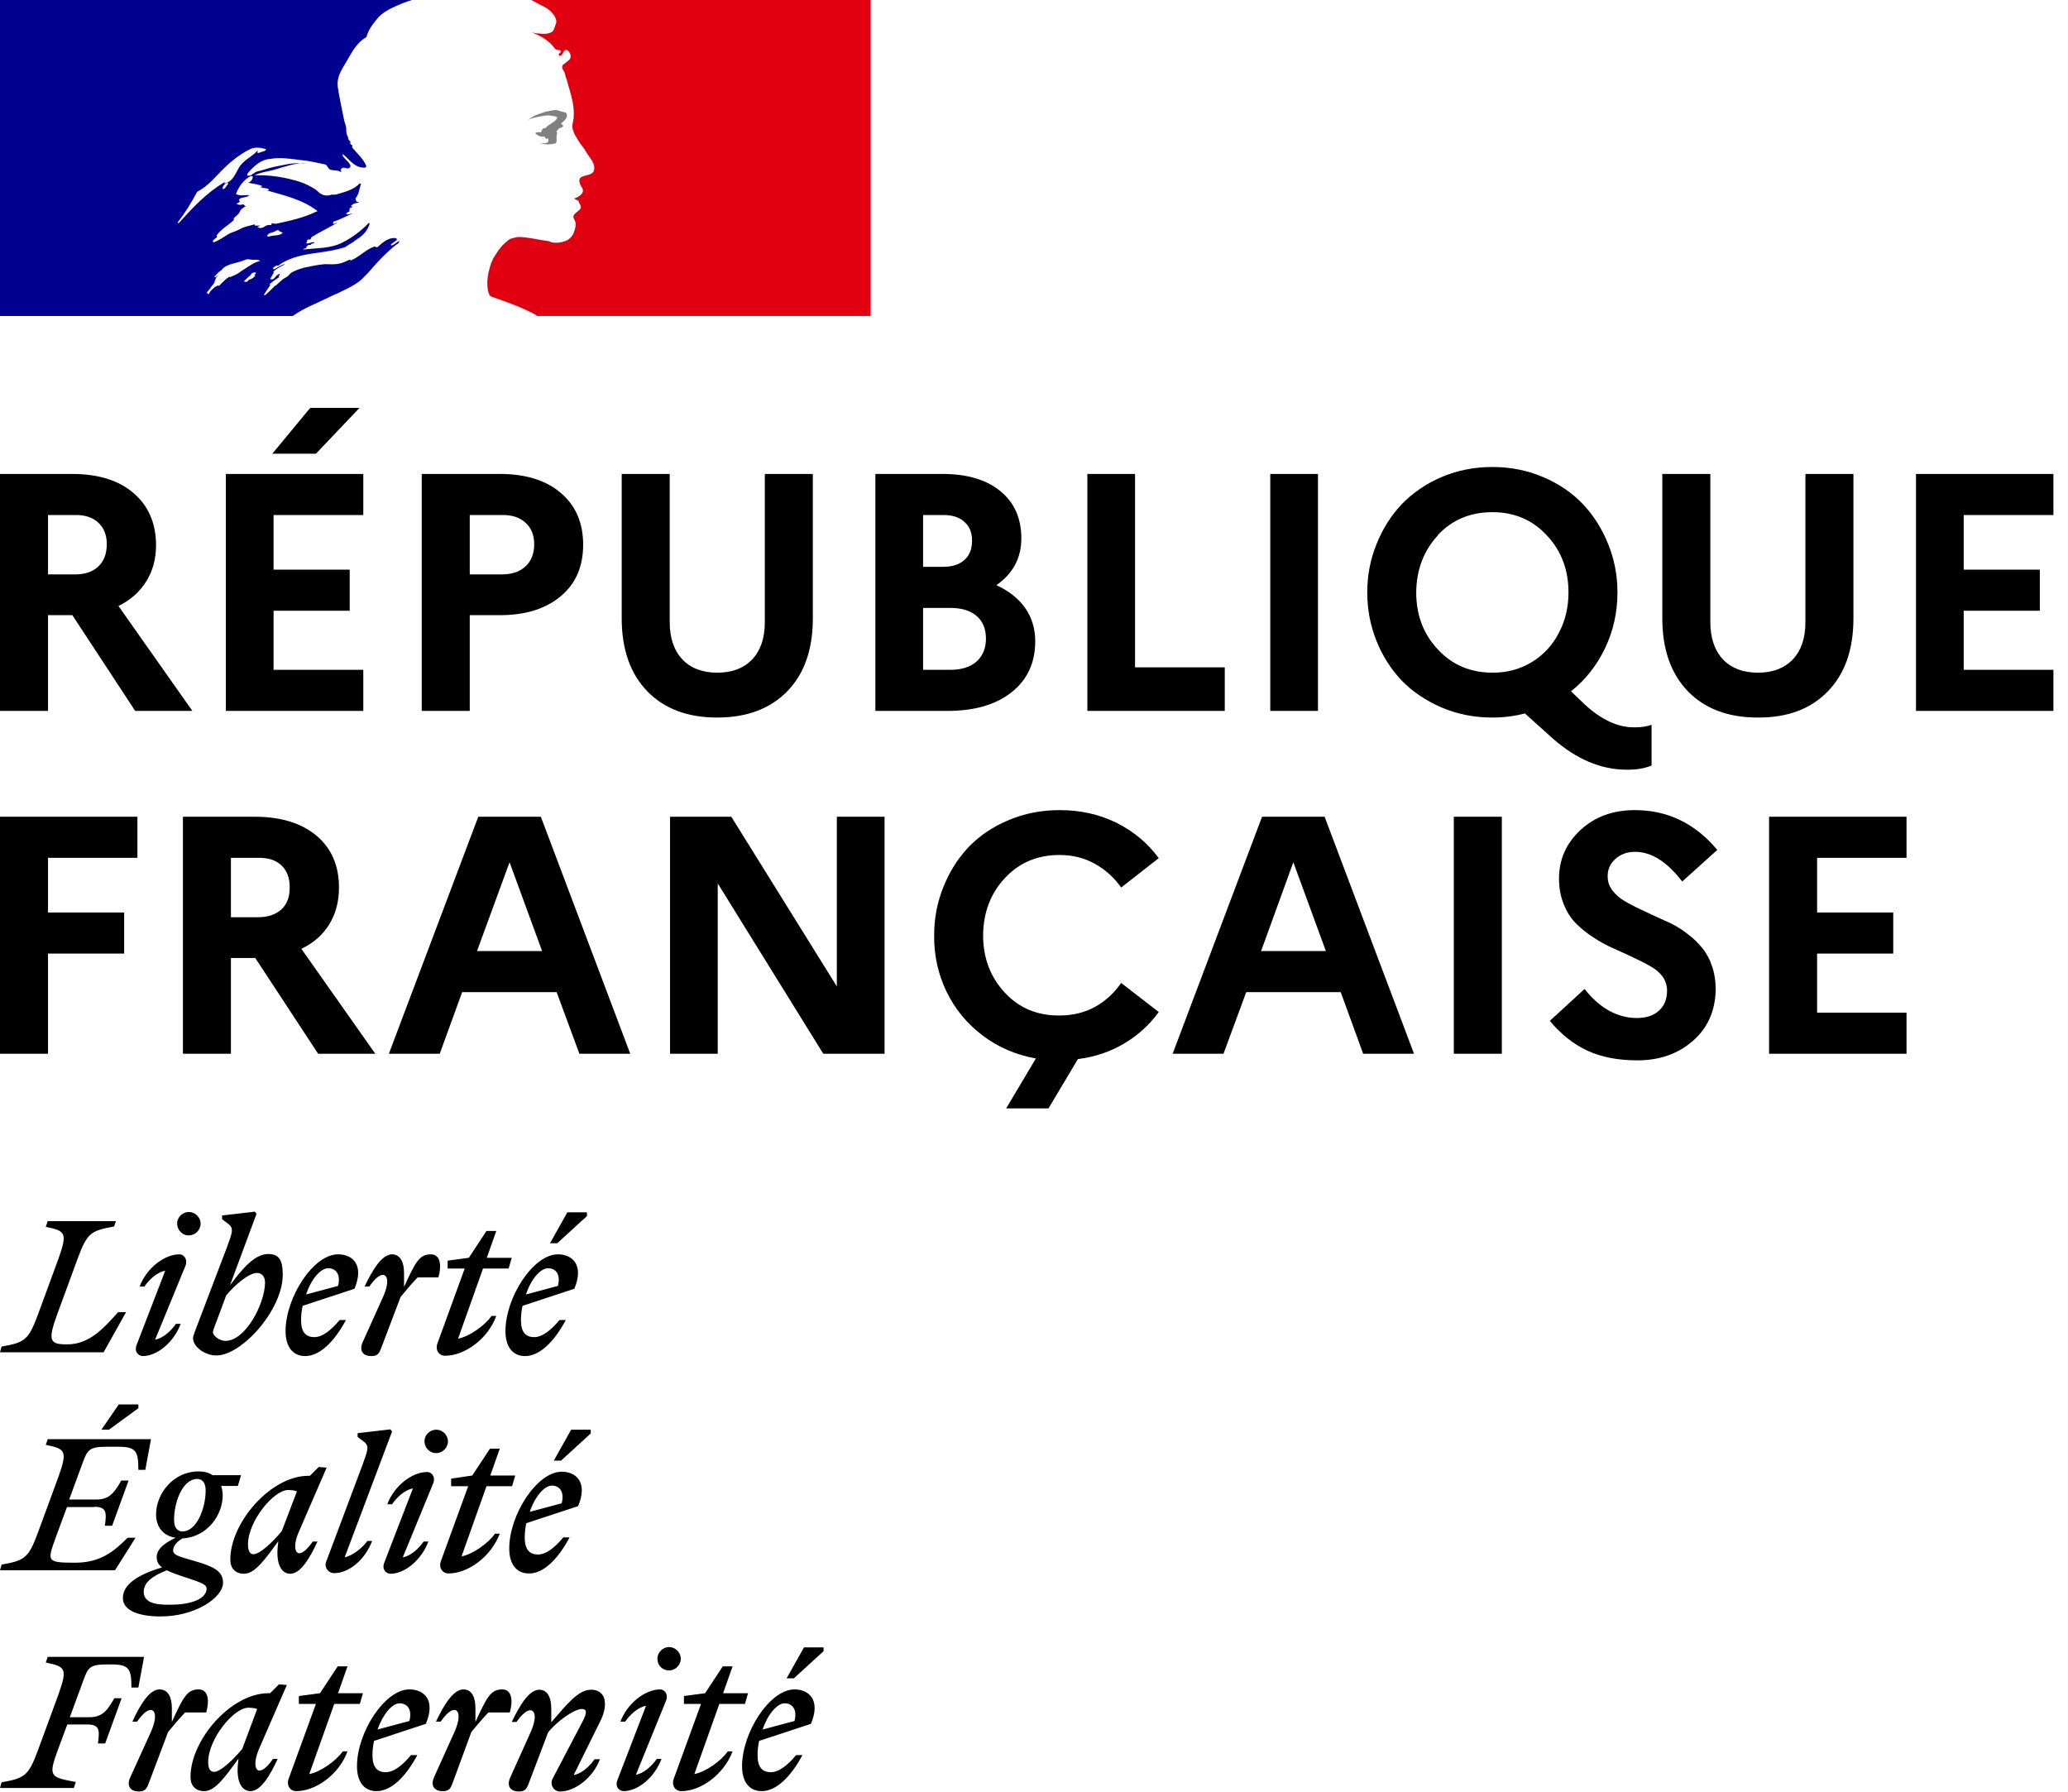
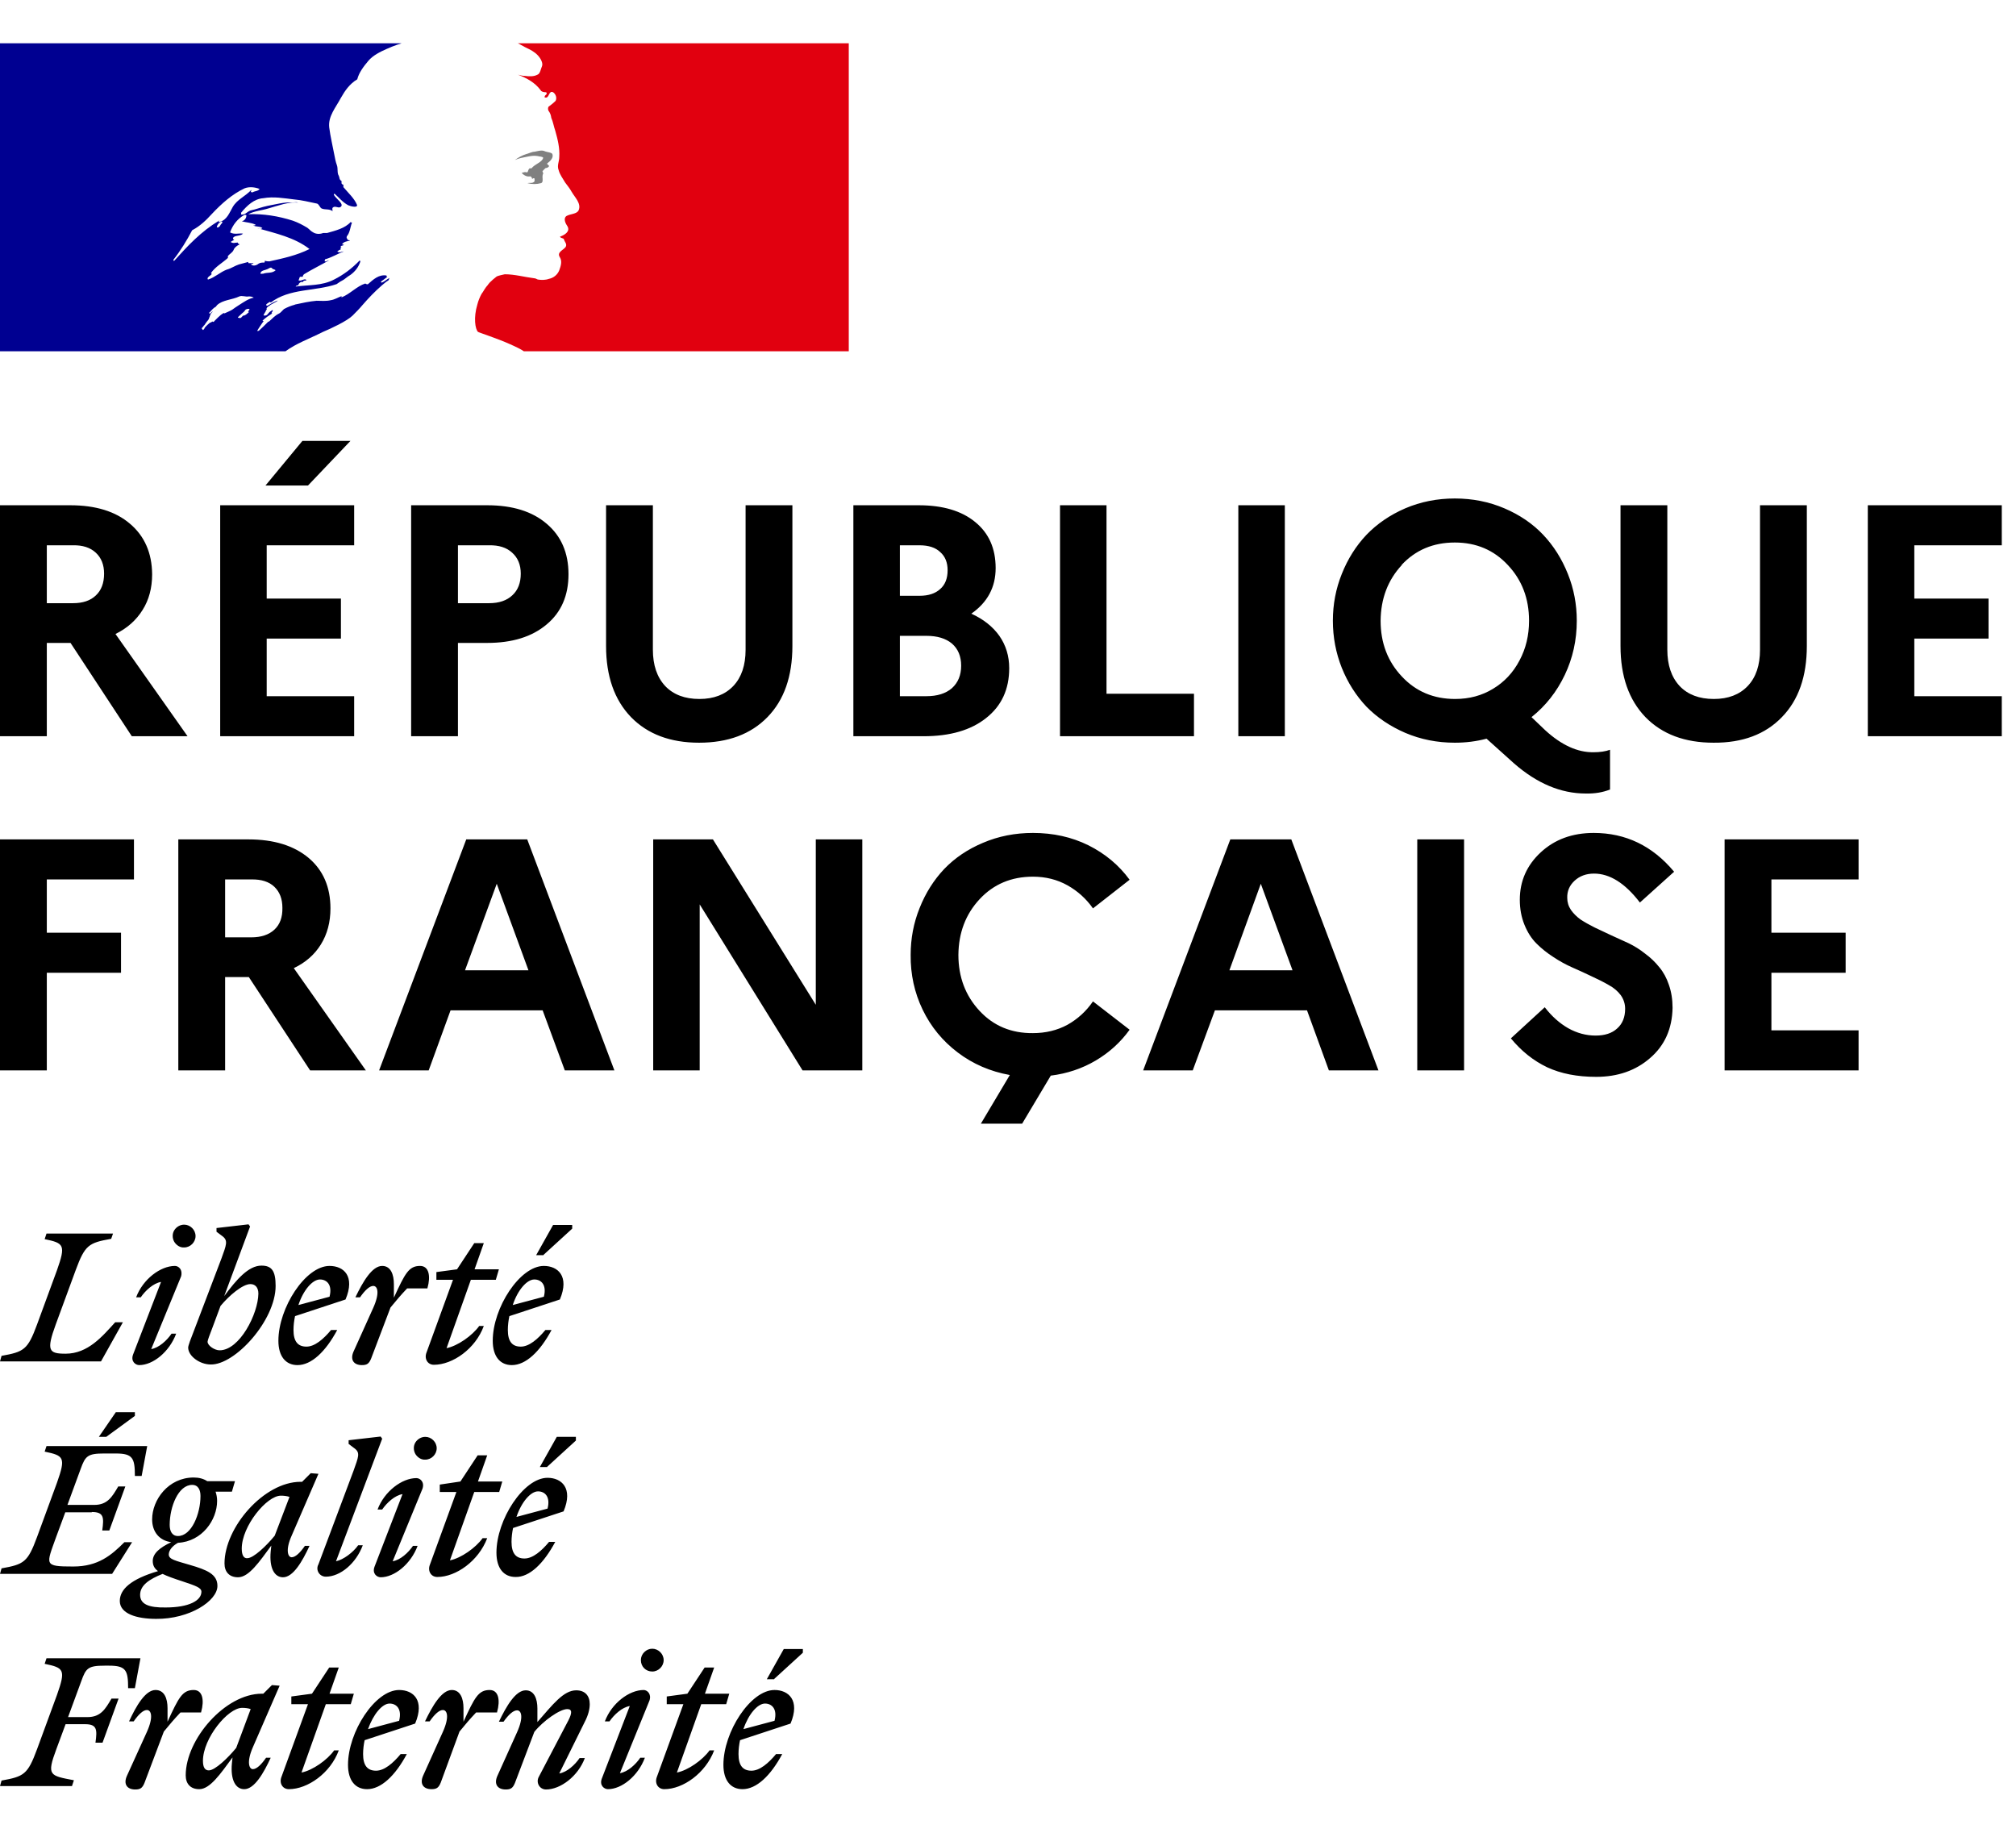
- <svg xmlns="http://www.w3.org/2000/svg" width="127" height="110" viewBox="0 0 127 110" fill="none">
+ <svg xmlns="http://www.w3.org/2000/svg" width="88" height="80" viewBox="0 0 127 110" fill="none">
  <path d="M22.214 17.15C22.427 16.937 22.64 16.723 22.834 16.491C23.223 16.044 23.61 15.637 24.057 15.249C24.193 15.133 24.328 15.016 24.464 14.938C24.503 14.9 24.503 14.822 24.542 14.783C24.367 14.861 24.251 14.997 24.057 15.074C24.018 15.074 23.979 15.036 24.018 14.997C24.154 14.9 24.29 14.803 24.406 14.706H24.387C24.348 14.706 24.348 14.667 24.348 14.628C23.863 14.55 23.514 14.88 23.184 15.171C23.106 15.21 23.029 15.133 23.009 15.133C22.466 15.307 22.058 15.792 21.515 16.006V15.928C21.302 16.006 21.088 16.141 20.856 16.18C20.526 16.258 20.235 16.219 19.944 16.219C19.498 16.258 19.051 16.355 18.605 16.452C18.586 16.452 18.586 16.452 18.566 16.471C18.334 16.529 18.101 16.626 17.887 16.743L17.81 16.82C17.732 16.898 17.654 16.995 17.558 17.034C17.325 17.15 17.15 17.344 16.956 17.519C16.937 17.538 16.917 17.538 16.898 17.538C16.704 17.732 16.51 17.926 16.316 18.101C16.297 18.12 16.238 18.12 16.2 18.12C16.2 18.101 16.219 18.101 16.219 18.081C16.258 18.023 16.277 17.984 16.316 17.926L16.432 17.752C16.491 17.674 16.529 17.596 16.587 17.538C16.607 17.519 16.607 17.499 16.587 17.499C16.568 17.48 16.549 17.48 16.529 17.48C16.704 17.305 16.937 17.15 17.15 17.014C17.131 17.014 17.092 16.995 17.111 16.976C17.131 16.937 17.15 16.917 17.169 16.878C17.169 16.859 17.169 16.859 17.189 16.84C17.189 16.82 17.169 16.82 17.169 16.801L16.995 16.917C16.898 16.995 16.84 17.15 16.704 17.15H16.646C16.626 17.15 16.607 17.15 16.607 17.131V17.111C16.607 17.092 16.626 17.092 16.626 17.073C16.626 17.053 16.646 17.053 16.646 17.034C16.646 17.034 16.646 17.014 16.665 17.014C16.665 16.995 16.684 16.976 16.684 16.976C16.684 16.956 16.704 16.956 16.704 16.937C16.723 16.917 16.743 16.878 16.743 16.859C16.743 16.84 16.762 16.84 16.762 16.82C16.782 16.801 16.782 16.782 16.801 16.762C16.82 16.723 16.801 16.704 16.782 16.704C16.84 16.607 16.937 16.549 17.034 16.491H17.014C17.15 16.413 17.305 16.335 17.441 16.258L17.499 16.2C17.286 16.277 17.111 16.374 16.917 16.491C16.917 16.491 16.878 16.51 16.859 16.529C16.859 16.529 16.82 16.549 16.762 16.491V16.471C16.801 16.393 16.917 16.355 16.976 16.297C17.014 16.297 17.053 16.297 17.053 16.335C18.237 15.424 19.847 15.637 21.205 15.171C21.321 15.094 21.418 15.016 21.535 14.958C21.709 14.88 21.864 14.706 22.078 14.589C22.369 14.376 22.582 14.104 22.699 13.755C22.699 13.716 22.66 13.677 22.66 13.677C22.175 14.182 21.632 14.589 21.05 14.88C20.274 15.288 19.439 15.21 18.625 15.326C18.663 15.249 18.741 15.249 18.799 15.249C18.799 15.133 18.877 15.094 18.954 15.036H19.071C19.11 15.036 19.11 14.958 19.148 14.958C19.226 14.958 19.342 14.919 19.304 14.919C19.187 14.764 18.974 15.036 18.799 14.919C18.877 14.841 18.838 14.745 18.916 14.706H19.071C19.071 14.628 19.148 14.55 19.148 14.55C19.692 14.221 20.215 13.968 20.72 13.677C20.603 13.677 20.545 13.794 20.429 13.716C20.506 13.716 20.429 13.6 20.506 13.6C20.914 13.483 21.244 13.27 21.651 13.115C21.496 13.115 21.399 13.231 21.244 13.115C21.321 13.076 21.36 12.998 21.457 12.998V12.882C21.457 12.843 21.496 12.843 21.535 12.843C21.496 12.843 21.457 12.804 21.457 12.804C21.496 12.727 21.612 12.766 21.671 12.688C21.632 12.688 21.554 12.688 21.554 12.649C21.671 12.494 21.845 12.475 22.039 12.436C22 12.358 21.884 12.436 21.884 12.358C21.884 12.319 21.923 12.319 21.962 12.319H21.884C21.806 12.281 21.845 12.203 21.845 12.164C22.058 11.912 22.058 11.582 22.175 11.291C22.136 11.291 22.097 11.291 22.097 11.252C21.729 11.66 21.147 11.796 20.603 11.951H20.351C20.177 12.028 19.905 12.028 19.73 11.912C19.575 11.834 19.517 11.737 19.362 11.621C19.071 11.446 18.78 11.291 18.45 11.175C17.538 10.884 16.587 10.729 15.637 10.767C16.044 10.554 16.491 10.534 16.917 10.399C17.538 10.224 18.12 9.991 18.78 10.03C18.663 9.991 18.528 10.03 18.411 10.03C17.907 9.991 17.383 10.146 16.84 10.243C16.471 10.321 16.141 10.457 15.773 10.534C15.559 10.612 15.443 10.825 15.191 10.787V10.67C15.559 10.224 16.006 9.797 16.587 9.758C17.247 9.642 17.868 9.758 18.528 9.836C19.013 9.875 19.439 9.991 19.924 10.088C20.099 10.088 20.138 10.379 20.293 10.418C20.506 10.496 20.739 10.418 20.953 10.573C20.953 10.496 20.914 10.418 20.953 10.36C21.108 10.205 21.282 10.399 21.438 10.321C21.729 10.146 21.186 9.817 21.03 9.545C21.03 9.506 21.069 9.467 21.069 9.467C21.36 9.72 21.573 10.011 21.942 10.205C22.117 10.282 22.563 10.379 22.485 10.166C22.311 9.758 21.942 9.429 21.632 9.06V8.905C21.554 8.905 21.554 8.866 21.515 8.827V8.672C21.36 8.594 21.399 8.459 21.341 8.342C21.224 8.168 21.302 7.896 21.224 7.683C21.147 7.469 21.108 7.275 21.069 7.062C20.953 6.441 20.817 5.898 20.739 5.296C20.662 4.598 21.147 4.055 21.477 3.434C21.729 2.988 22.02 2.561 22.505 2.27C22.621 1.824 22.912 1.455 23.203 1.106C23.494 0.757 23.979 0.524 24.328 0.369C24.833 0.136 25.298 0 25.298 0H0V19.401H17.984C18.683 18.896 19.381 18.663 20.351 18.178C20.817 17.984 21.864 17.499 22.214 17.15ZM16.587 14.512C16.51 14.512 16.374 14.55 16.413 14.473C16.452 14.298 16.704 14.298 16.859 14.221C16.937 14.182 17.034 14.104 17.111 14.143C17.189 14.259 17.286 14.221 17.363 14.298C17.131 14.512 16.84 14.415 16.587 14.512ZM10.961 13.716C10.961 13.716 10.922 13.677 10.922 13.639C11.408 13.018 11.757 12.436 12.106 11.776C12.591 11.524 12.979 11.155 13.348 10.748C13.968 10.088 14.628 9.506 15.404 9.138C15.695 9.021 16.064 9.06 16.355 9.176C16.238 9.332 16.064 9.293 15.909 9.39C15.87 9.39 15.831 9.39 15.792 9.351C15.831 9.312 15.831 9.273 15.831 9.235C15.462 9.642 14.958 9.817 14.667 10.302C14.453 10.67 14.298 11.136 13.833 11.252C13.677 11.291 13.871 11.136 13.794 11.175C12.649 11.873 11.854 12.727 10.961 13.716ZM14.007 11.291C13.968 11.369 13.93 11.369 13.891 11.446C13.852 11.524 13.813 11.563 13.736 11.602C13.697 11.602 13.658 11.602 13.658 11.563C13.697 11.408 13.813 11.272 13.949 11.233C14.007 11.213 14.007 11.252 14.007 11.291ZM15.714 16.782C15.695 16.82 15.656 16.859 15.617 16.898C15.656 16.898 15.695 16.937 15.656 16.956C15.579 17.034 15.482 17.111 15.385 17.15H15.326C15.288 17.189 15.229 17.228 15.191 17.286C15.152 17.325 14.938 17.305 14.997 17.247C15.094 17.169 15.171 17.073 15.268 16.995C15.326 16.956 15.385 16.898 15.424 16.84C15.443 16.801 15.462 16.782 15.501 16.762C15.559 16.723 15.753 16.704 15.714 16.782ZM15.055 16.491C14.9 16.587 14.764 16.684 14.628 16.782C14.473 16.878 14.298 16.937 14.143 17.014C14.124 16.995 14.104 16.995 14.085 16.995C13.949 17.073 13.833 17.169 13.716 17.286L13.658 17.344L13.6 17.402L13.522 17.48C13.503 17.499 13.503 17.519 13.464 17.538C13.445 17.558 13.386 17.558 13.386 17.519C13.367 17.538 13.348 17.538 13.328 17.558C13.309 17.577 13.289 17.577 13.27 17.596H13.231C13.192 17.635 13.134 17.674 13.095 17.713C13.018 17.79 12.94 17.849 12.882 17.946V17.965L12.863 17.984C12.863 17.984 12.863 18.004 12.843 18.004C12.843 18.023 12.824 18.023 12.824 18.043C12.824 18.043 12.804 18.062 12.785 18.062L12.766 18.043C12.766 18.043 12.766 18.023 12.746 18.023C12.727 18.004 12.727 17.984 12.707 17.965V17.946C12.746 17.907 12.785 17.868 12.824 17.81C12.843 17.79 12.843 17.771 12.863 17.771C12.882 17.752 12.901 17.713 12.921 17.693C12.921 17.674 12.94 17.674 12.94 17.654C12.979 17.596 13.018 17.558 13.057 17.499L13.076 17.48C13.095 17.46 13.115 17.422 13.134 17.402C13.154 17.383 13.154 17.363 13.173 17.325V17.305C13.192 17.267 13.192 17.247 13.212 17.228V17.208C13.212 17.189 13.212 17.189 13.231 17.169C13.231 17.15 13.231 17.131 13.251 17.111V17.092C13.289 17.014 13.348 16.956 13.406 16.898H13.386C13.328 16.937 13.289 16.976 13.251 17.014C13.212 17.053 13.134 16.995 13.192 16.956C13.231 16.937 13.251 16.898 13.27 16.878C13.328 16.82 13.386 16.743 13.464 16.684C13.503 16.646 13.542 16.626 13.58 16.607L13.6 16.587C13.619 16.549 13.658 16.529 13.677 16.491C14.027 16.161 14.628 16.161 15.074 15.947C15.249 15.87 15.482 15.986 15.656 15.947C15.773 15.947 15.87 15.947 15.986 16.025C15.656 16.083 15.365 16.297 15.055 16.491ZM15.812 13.93C15.773 13.891 15.928 13.93 15.967 13.852H15.676C15.637 13.852 15.637 13.813 15.637 13.774C15.462 13.813 15.229 13.891 15.055 13.93C14.803 14.007 14.57 14.182 14.279 14.259C13.871 14.415 13.542 14.745 13.115 14.88C13.076 14.88 13.076 14.841 13.076 14.803C13.115 14.686 13.251 14.648 13.328 14.55C13.328 14.512 13.328 14.473 13.289 14.473C13.58 14.065 13.988 13.852 14.356 13.522V13.406C14.473 13.251 14.648 13.192 14.725 12.998C14.764 12.882 14.919 12.746 15.094 12.669C15.055 12.63 14.977 12.63 14.977 12.552C14.822 12.552 14.686 12.63 14.531 12.513C14.609 12.455 14.686 12.416 14.764 12.378C14.725 12.378 14.706 12.358 14.686 12.319C14.648 12.242 14.764 12.164 14.861 12.145C15.016 12.106 15.191 12.106 15.307 11.99C15.055 11.951 14.764 12.067 14.492 11.912C14.667 11.427 14.977 11.039 15.404 10.806C15.443 10.806 15.521 10.806 15.521 10.845C15.521 11.02 15.404 11.175 15.229 11.213C15.521 11.291 15.812 11.291 16.102 11.427C16.064 11.505 15.986 11.466 15.947 11.466C16.122 11.582 16.355 11.505 16.529 11.64C16.413 11.757 16.316 11.64 16.2 11.64C17.344 11.97 18.547 12.222 19.498 12.96C18.683 13.367 17.849 13.542 16.976 13.736C16.859 13.736 16.801 13.736 16.684 13.697C16.684 13.736 16.684 13.813 16.646 13.813C16.491 13.813 16.393 13.813 16.277 13.891C16.141 14.007 15.928 14.046 15.812 13.93Z" fill="#000091" />
  <path d="M53.449 0H32.613C32.613 0 32.652 0 32.807 0.097C32.982 0.194 33.195 0.31 33.331 0.369C33.602 0.504 33.855 0.679 34.029 0.951C34.107 1.067 34.204 1.28 34.146 1.436C34.068 1.61 34.029 1.921 33.855 1.979C33.641 2.095 33.35 2.095 33.079 2.056C32.923 2.056 32.788 2.018 32.632 1.979C33.176 2.192 33.699 2.464 34.068 2.968C34.107 3.046 34.243 3.085 34.398 3.085C34.437 3.085 34.437 3.162 34.437 3.201C34.359 3.279 34.281 3.317 34.32 3.415H34.437C34.611 3.337 34.592 2.968 34.844 3.085C35.019 3.201 35.096 3.453 34.999 3.628C34.844 3.783 34.708 3.88 34.553 3.997C34.514 4.074 34.514 4.171 34.553 4.249C34.669 4.404 34.708 4.54 34.728 4.695C34.844 4.947 34.883 5.238 34.98 5.51C35.135 6.053 35.271 6.616 35.232 7.159C35.232 7.45 35.077 7.702 35.193 7.993C35.271 8.284 35.446 8.497 35.601 8.769C35.756 8.982 35.892 9.138 36.008 9.351C36.221 9.72 36.629 10.088 36.454 10.515C36.338 10.767 35.95 10.729 35.678 10.884C35.465 11.058 35.639 11.369 35.756 11.543C35.931 11.873 35.542 12.087 35.271 12.184C35.349 12.3 35.484 12.261 35.523 12.339C35.562 12.513 35.736 12.63 35.639 12.824C35.484 13.037 35.057 13.154 35.271 13.483C35.426 13.736 35.329 14.027 35.232 14.298C35.116 14.589 34.864 14.783 34.572 14.841C34.359 14.919 34.087 14.919 33.874 14.88C33.796 14.841 33.719 14.803 33.661 14.803C33.04 14.725 32.419 14.55 31.798 14.55C31.624 14.589 31.43 14.628 31.294 14.686C31.139 14.803 30.983 14.938 30.848 15.074C30.828 15.113 30.789 15.133 30.77 15.171C30.75 15.191 30.731 15.21 30.731 15.229L30.692 15.268C30.576 15.404 30.498 15.54 30.401 15.695C30.401 15.714 30.382 15.714 30.382 15.714C30.382 15.734 30.363 15.753 30.343 15.773C30.227 15.986 30.13 16.219 30.072 16.452C29.819 17.286 29.936 18.004 30.11 18.178C30.149 18.217 31.313 18.586 32.128 18.954C32.516 19.129 32.768 19.245 33.001 19.401H53.469V0H53.449Z" fill="#E1000F" />
  <path d="M33.85 7.101C34.005 7.14 34.218 7.14 34.218 7.218C34.141 7.509 33.714 7.586 33.481 7.877H33.365C33.248 7.955 33.287 8.13 33.19 8.13C33.074 8.091 32.977 8.13 32.86 8.168C33.016 8.324 33.19 8.421 33.404 8.382C33.442 8.382 33.52 8.459 33.52 8.537C33.52 8.537 33.559 8.537 33.598 8.498C33.636 8.498 33.675 8.498 33.675 8.537V8.692C33.559 8.847 33.384 8.77 33.229 8.809C33.52 8.886 33.811 8.886 34.083 8.809C34.296 8.731 34.083 8.362 34.238 8.188C34.16 8.188 34.238 8.071 34.16 8.071C34.238 7.994 34.316 7.897 34.374 7.858C34.451 7.858 34.548 7.819 34.587 7.742C34.587 7.664 34.432 7.625 34.471 7.567C34.684 7.412 34.878 7.198 34.8 6.985C34.762 6.869 34.471 6.869 34.296 6.791C34.121 6.713 33.889 6.791 33.675 6.83C33.501 6.83 33.307 6.946 33.132 6.985C32.88 7.063 32.647 7.198 32.434 7.354C32.686 7.237 32.938 7.198 33.229 7.14C33.442 7.101 33.617 7.063 33.85 7.101Z" fill="#808080" />
  <path d="M0 43.651V29.101H4.423C6.027 29.101 7.282 29.489 8.187 30.265C9.105 31.041 9.571 32.101 9.584 33.446C9.584 34.313 9.383 35.063 8.982 35.697C8.582 36.343 8.012 36.848 7.275 37.21L11.815 43.651H8.303L4.443 37.773H2.949V43.651H0ZM2.949 35.27H4.598C5.219 35.27 5.697 35.108 6.034 34.785C6.383 34.462 6.557 34.002 6.557 33.408C6.557 32.851 6.383 32.412 6.034 32.088C5.684 31.765 5.206 31.61 4.598 31.623H2.949V35.27ZM13.871 43.651V29.101H22.311V31.623H16.801V34.979H21.477V37.501H16.801V41.129H22.311V43.651H13.871ZM16.723 27.859L19.051 25.046H22.078L19.401 27.859H16.723ZM25.9 43.651V29.101H30.692C32.283 29.101 33.531 29.489 34.436 30.265C35.354 31.041 35.813 32.101 35.813 33.446C35.813 34.791 35.354 35.846 34.436 36.609C33.518 37.385 32.27 37.773 30.692 37.773H28.849V43.651H25.9ZM28.849 35.27H30.808C31.442 35.27 31.933 35.102 32.283 34.766C32.632 34.442 32.806 33.99 32.806 33.408C32.806 32.851 32.625 32.412 32.263 32.088C31.914 31.765 31.429 31.61 30.808 31.623H28.849V35.27ZM38.18 37.967V29.101H41.129V38.2C41.129 39.169 41.388 39.933 41.905 40.489C42.423 41.032 43.141 41.304 44.059 41.304C44.964 41.304 45.675 41.032 46.193 40.489C46.71 39.946 46.969 39.182 46.969 38.2V29.101H49.918V37.967C49.918 39.881 49.394 41.375 48.346 42.448C47.299 43.522 45.863 44.059 44.039 44.059C42.229 44.059 40.8 43.522 39.752 42.448C38.704 41.362 38.18 39.868 38.18 37.967ZM53.759 43.651V29.101H57.872C59.385 29.101 60.569 29.45 61.422 30.148C62.289 30.847 62.722 31.817 62.722 33.058C62.722 34.261 62.211 35.218 61.19 35.93C61.953 36.279 62.541 36.745 62.955 37.327C63.369 37.921 63.576 38.6 63.576 39.364C63.576 40.696 63.091 41.743 62.121 42.506C61.164 43.27 59.851 43.651 58.182 43.651H53.759ZM56.689 41.129H58.357C59.042 41.129 59.579 40.961 59.967 40.625C60.355 40.275 60.549 39.803 60.549 39.208C60.549 38.613 60.355 38.148 59.967 37.812C59.579 37.488 59.042 37.327 58.357 37.327H56.689V41.129ZM56.689 34.804H57.93C58.486 34.804 58.92 34.662 59.23 34.378C59.54 34.106 59.696 33.712 59.696 33.194C59.696 32.703 59.54 32.321 59.23 32.05C58.933 31.765 58.499 31.623 57.93 31.623H56.689V34.804ZM66.777 43.651V29.101H69.706V40.974H75.216V43.651H66.777ZM78.01 43.651V29.101H80.939V43.651H78.01ZM84.528 39.344C84.153 38.4 83.966 37.41 83.966 36.376C83.966 35.341 84.153 34.358 84.528 33.427C84.903 32.483 85.421 31.662 86.081 30.963C86.753 30.265 87.568 29.709 88.525 29.295C89.495 28.881 90.536 28.674 91.648 28.674C92.761 28.674 93.802 28.881 94.772 29.295C95.742 29.709 96.557 30.265 97.216 30.963C97.876 31.662 98.393 32.483 98.769 33.427C99.144 34.358 99.331 35.341 99.331 36.376C99.331 37.592 99.079 38.73 98.575 39.79C98.07 40.851 97.372 41.737 96.479 42.448L97.352 43.282C98.374 44.214 99.383 44.673 100.379 44.66C100.793 44.66 101.142 44.608 101.426 44.505V47.007C100.974 47.188 100.463 47.273 99.894 47.26C98.329 47.26 96.822 46.626 95.373 45.358L93.647 43.806C93.013 43.974 92.347 44.059 91.648 44.059C90.536 44.059 89.495 43.852 88.525 43.438C87.568 43.024 86.753 42.474 86.081 41.789C85.421 41.09 84.903 40.275 84.528 39.344ZM88.311 32.864C87.432 33.809 86.986 34.979 86.973 36.376C86.973 37.773 87.419 38.943 88.311 39.887C89.191 40.831 90.31 41.304 91.668 41.304C92.56 41.304 93.356 41.09 94.054 40.663C94.766 40.237 95.322 39.642 95.723 38.879C96.124 38.128 96.324 37.294 96.324 36.376C96.324 34.979 95.878 33.809 94.985 32.864C94.106 31.92 92.994 31.448 91.648 31.448C90.29 31.448 89.172 31.92 88.292 32.864H88.311ZM102.086 37.967V29.101H105.035V38.2C105.035 39.169 105.294 39.933 105.811 40.489C106.328 41.032 107.046 41.304 107.964 41.304C108.87 41.304 109.581 41.032 110.098 40.489C110.616 39.946 110.874 39.182 110.874 38.2V29.101H113.823V37.967C113.823 39.881 113.3 41.375 112.252 42.448C111.204 43.535 109.769 44.071 107.945 44.059C106.134 44.059 104.705 43.522 103.657 42.448C102.61 41.362 102.086 39.868 102.086 37.967ZM117.665 43.651V29.101H126.104V31.623H120.594V34.979H125.27V37.501H120.594V41.129H126.104V43.651H117.665ZM0 64.701V50.15H8.439V52.672H2.949V56.029H7.624V58.551H2.949V64.701H0ZM11.233 64.701V50.15H15.656C17.247 50.15 18.508 50.538 19.439 51.314C20.358 52.09 20.817 53.151 20.817 54.496C20.817 55.363 20.616 56.119 20.215 56.766C19.814 57.413 19.245 57.91 18.508 58.26L23.048 64.701H19.536L15.676 58.822H14.182V64.701H11.233ZM14.182 56.32H15.831C16.452 56.32 16.937 56.158 17.286 55.835C17.635 55.511 17.803 55.052 17.79 54.457C17.79 53.901 17.622 53.461 17.286 53.138C16.95 52.815 16.465 52.659 15.831 52.672H14.182V56.32ZM23.882 64.701L29.372 50.15H33.214L38.704 64.701H35.581L34.184 60.918H28.383L27.006 64.701H23.882ZM29.295 58.395H33.291L31.293 52.944L29.295 58.395ZM41.149 64.701V50.15H44.912L51.392 60.568V50.15H54.322V64.701H50.558L44.078 54.244V64.701H41.149ZM57.368 57.425C57.368 56.391 57.555 55.408 57.93 54.477C58.305 53.532 58.823 52.711 59.482 52.013C60.155 51.314 60.97 50.765 61.927 50.364C62.897 49.95 63.944 49.743 65.07 49.743C66.35 49.743 67.514 50.002 68.562 50.519C69.622 51.049 70.489 51.773 71.161 52.692L68.853 54.496C68.426 53.888 67.889 53.403 67.243 53.041C66.596 52.679 65.871 52.498 65.07 52.498C63.712 52.498 62.593 52.97 61.713 53.914C60.834 54.858 60.388 56.029 60.375 57.425C60.375 58.822 60.821 59.999 61.713 60.956C62.593 61.901 63.712 62.366 65.07 62.353C65.871 62.353 66.596 62.179 67.243 61.829C67.889 61.467 68.426 60.976 68.853 60.355L71.161 62.14C70.592 62.929 69.881 63.575 69.027 64.08C68.174 64.584 67.23 64.901 66.195 65.031L64.391 68.057H61.791L63.615 64.992C62.386 64.772 61.293 64.3 60.336 63.575C59.379 62.851 58.642 61.952 58.124 60.879C57.607 59.805 57.355 58.654 57.368 57.425ZM72.015 64.701L77.505 50.15H81.347L86.837 64.701H83.714L82.336 60.918H76.535L75.138 64.701H72.015ZM77.447 58.395H81.424L79.426 52.944L77.447 58.395ZM89.282 64.701V50.15H92.231V64.701H89.282ZM95.179 62.683L97.313 60.724C97.753 61.293 98.245 61.732 98.788 62.043C99.344 62.353 99.92 62.508 100.515 62.508C101.097 62.508 101.549 62.36 101.873 62.062C102.209 61.765 102.377 61.351 102.377 60.821C102.377 60.51 102.286 60.226 102.105 59.967C101.911 59.708 101.659 59.495 101.349 59.327C101.038 59.146 100.683 58.965 100.282 58.783C99.881 58.59 99.473 58.402 99.059 58.221C98.646 58.04 98.245 57.82 97.857 57.561C97.456 57.303 97.1 57.018 96.79 56.708C96.479 56.397 96.227 56.003 96.033 55.524C95.839 55.046 95.742 54.522 95.742 53.953C95.742 52.776 96.182 51.78 97.061 50.965C97.941 50.15 99.053 49.743 100.398 49.743C102.416 49.743 104.104 50.558 105.462 52.187L103.308 54.127C102.377 52.912 101.413 52.304 100.418 52.304C99.926 52.304 99.519 52.453 99.195 52.75C98.872 53.047 98.717 53.41 98.73 53.836C98.73 54.108 98.807 54.36 98.963 54.593C99.118 54.813 99.318 55.013 99.564 55.194C99.823 55.363 100.12 55.531 100.456 55.699L101.485 56.184C101.86 56.352 102.228 56.52 102.59 56.688C102.965 56.869 103.315 57.089 103.638 57.348C103.974 57.594 104.272 57.878 104.53 58.202C104.789 58.512 104.99 58.881 105.132 59.307C105.287 59.747 105.365 60.232 105.365 60.762C105.339 62.082 104.867 63.136 103.948 63.925C103.043 64.714 101.911 65.108 100.553 65.108C99.363 65.108 98.335 64.908 97.469 64.507C96.602 64.093 95.839 63.485 95.179 62.683ZM108.643 64.701V50.15H117.083V52.672H111.592V56.029H116.268V58.551H111.592V62.179H117.083V64.701H108.643Z" fill="black" />
  <path d="M48.191 104.587C48.618 104.587 48.986 104.917 48.792 105.673L46.833 106.197C47.144 105.266 47.725 104.587 48.191 104.587ZM49.278 107.768H48.889C48.404 108.35 47.861 108.816 47.337 108.816C46.794 108.816 46.523 108.486 46.523 107.768C46.523 107.477 46.561 107.167 46.62 106.895L49.801 105.848C50.422 104.373 49.666 103.733 48.792 103.733C47.279 103.733 45.572 106.372 45.572 108.447C45.572 109.437 46.038 109.98 46.775 109.98C47.648 109.98 48.54 109.146 49.278 107.768ZM48.773 103.035L50.577 101.386V101.153H49.374L48.307 103.054H48.773V103.035ZM42.002 104.626H43.05L41.382 109.204C41.226 109.592 41.44 109.98 41.847 109.98C43.031 109.98 44.447 108.971 44.99 107.536H44.699C44.272 108.137 43.341 108.797 42.642 108.932L44.175 104.626H45.747L45.941 103.966H44.408L44.99 102.317H44.389L43.302 103.966L42.002 104.141V104.626ZM40.916 104.393C41.052 103.966 40.761 103.733 40.547 103.733C39.635 103.733 38.53 104.567 38.103 105.712H38.394C38.685 105.285 39.189 104.82 39.674 104.742L37.909 109.321C37.754 109.747 38.064 109.98 38.297 109.98C39.17 109.98 40.198 109.146 40.625 108.001H40.334C40.043 108.428 39.538 108.894 39.053 108.971L40.916 104.393ZM41.09 102.569C41.478 102.569 41.808 102.239 41.808 101.851C41.808 101.463 41.478 101.133 41.09 101.133C40.897 101.133 40.722 101.211 40.586 101.347C40.45 101.483 40.373 101.657 40.373 101.851C40.373 102.259 40.683 102.569 41.09 102.569ZM32.574 105.014C32.845 105.014 33 105.44 32.574 106.391L31.332 109.146C31.099 109.67 31.351 110 31.856 110C32.166 110 32.302 109.922 32.438 109.592L33.66 106.372C34.223 105.673 35.27 104.936 35.736 104.936C36.066 104.936 36.027 105.208 35.813 105.634L33.932 109.223C33.757 109.573 33.99 110 34.397 110C35.309 110 36.415 109.165 36.842 108.021H36.512C36.221 108.447 35.717 108.913 35.231 108.991L36.842 105.731C37.055 105.324 37.152 104.936 37.152 104.626C37.152 104.102 36.861 103.753 36.298 103.753C35.503 103.753 34.824 104.645 33.854 105.751V104.897C33.854 104.296 33.66 103.753 33.117 103.753C32.477 103.753 31.895 104.761 31.429 105.731H31.72C32.05 105.266 32.341 105.014 32.574 105.014ZM31.313 105.13C31.526 104.373 31.41 103.733 30.847 103.733C30.129 103.733 29.896 104.218 29.198 105.731V104.878C29.198 104.276 29.004 103.733 28.461 103.733C27.82 103.733 27.238 104.742 26.773 105.712H27.064C27.374 105.266 27.665 104.994 27.898 104.994C28.17 104.994 28.325 105.421 27.898 106.372L26.656 109.126C26.424 109.65 26.676 109.98 27.18 109.98C27.491 109.98 27.627 109.903 27.762 109.573L28.946 106.352C29.295 105.925 29.605 105.557 29.993 105.149H31.313V105.13ZM24.542 104.587C24.969 104.587 25.337 104.917 25.143 105.673L23.184 106.197C23.514 105.266 24.076 104.587 24.542 104.587ZM25.628 107.768H25.24C24.755 108.35 24.212 108.816 23.688 108.816C23.145 108.816 22.873 108.486 22.873 107.768C22.873 107.477 22.912 107.167 22.97 106.895L26.152 105.848C26.773 104.373 26.036 103.733 25.143 103.733C23.63 103.733 21.923 106.372 21.923 108.447C21.923 109.437 22.388 109.98 23.125 109.98C23.998 109.98 24.891 109.146 25.628 107.768ZM18.353 104.626H19.401L17.732 109.204C17.577 109.592 17.79 109.98 18.198 109.98C19.381 109.98 20.817 108.971 21.341 107.536H21.05C20.623 108.137 19.692 108.797 18.993 108.932L20.526 104.626H22.097L22.291 103.966H20.759L21.341 102.317H20.739L19.653 103.966L18.353 104.141V104.626ZM12.785 108.195C12.785 106.779 14.356 104.858 15.249 104.858C15.443 104.858 15.637 104.878 15.792 104.936L14.88 107.38C14.356 108.021 13.542 108.797 13.154 108.797C12.921 108.797 12.785 108.622 12.785 108.195ZM17.616 103.462L17.131 103.423L16.587 103.966H16.491C14.182 103.966 11.699 106.837 11.699 109.107C11.699 109.631 11.99 109.98 12.552 109.98C13.231 109.98 13.891 109.01 14.648 107.982L14.609 108.35C14.512 109.398 14.841 109.98 15.385 109.98C16.025 109.98 16.607 108.971 17.053 108.001H16.762C16.452 108.447 16.161 108.719 15.928 108.719C15.695 108.719 15.521 108.273 15.928 107.342L17.616 103.462ZM12.669 105.13C12.882 104.373 12.766 103.733 12.203 103.733C11.485 103.733 11.252 104.218 10.554 105.731V104.878C10.554 104.276 10.36 103.733 9.797 103.733C9.157 103.733 8.575 104.742 8.129 105.712H8.42C8.73 105.266 9.021 104.994 9.254 104.994C9.526 104.994 9.681 105.421 9.254 106.372L7.993 109.146C7.76 109.67 8.012 110 8.517 110C8.827 110 8.963 109.922 9.099 109.592L10.321 106.352C10.67 105.925 10.981 105.557 11.369 105.149H12.669V105.13ZM4.54 109.767L4.656 109.418C3.123 109.126 2.929 109.126 3.55 107.458L4.132 105.887H5.355C6.111 105.887 6.131 106.216 6.014 107.051H6.46L7.469 104.276H7.023C6.635 104.936 6.344 105.44 5.51 105.44H4.288L5.122 103.171C5.413 102.356 5.549 102.2 6.596 102.2H6.868C7.935 102.2 8.071 102.491 8.071 103.617H8.497L8.847 101.735H2.929L2.813 102.084C4.035 102.336 4.152 102.453 3.589 104.044L2.328 107.477C1.746 109.049 1.513 109.185 0.097 109.437L0 109.786H4.54V109.767ZM33.893 91.22C34.32 91.22 34.688 91.549 34.494 92.306L32.535 92.83C32.845 91.899 33.427 91.22 33.893 91.22ZM34.979 94.401H34.591C34.106 94.984 33.563 95.449 33.039 95.449C32.496 95.449 32.224 95.119 32.224 94.401C32.224 94.11 32.263 93.8 32.321 93.528L35.503 92.481C36.124 91.006 35.367 90.366 34.494 90.366C32.981 90.366 31.274 93.005 31.274 95.081C31.274 96.07 31.739 96.613 32.477 96.613C33.35 96.632 34.242 95.779 34.979 94.401ZM34.475 89.668L36.279 88.019V87.786H35.076L34.009 89.687H34.475V89.668ZM27.704 91.258H28.752L27.083 95.837C26.928 96.225 27.141 96.613 27.549 96.613C28.732 96.613 30.148 95.604 30.692 94.169H30.401C29.974 94.77 29.043 95.43 28.344 95.566L29.877 91.258H31.448L31.642 90.599H30.11L30.692 88.95H30.09L29.004 90.599L27.704 90.793V91.258ZM26.618 91.045C26.753 90.618 26.462 90.385 26.23 90.385C25.318 90.385 24.212 91.22 23.785 92.364H24.076C24.367 91.938 24.872 91.472 25.357 91.394L23.591 95.973C23.436 96.4 23.746 96.632 23.979 96.632C24.852 96.632 25.88 95.798 26.307 94.654H26.016C25.725 95.081 25.221 95.546 24.736 95.624L26.618 91.045ZM26.792 89.222C27.18 89.222 27.51 88.892 27.51 88.504C27.51 88.116 27.18 87.786 26.792 87.786C26.54 87.786 26.307 87.922 26.171 88.135C26.036 88.348 26.036 88.639 26.171 88.872C26.307 89.086 26.54 89.241 26.792 89.222ZM21.166 95.624L24.076 87.902L23.979 87.766L21.962 87.999V88.232L22.349 88.523C22.699 88.795 22.582 89.047 22.272 89.92L20.06 95.818C19.866 96.167 20.118 96.594 20.526 96.594C21.438 96.594 22.427 95.76 22.854 94.615H22.563C22.253 95.061 21.632 95.527 21.166 95.624ZM15.229 94.828C15.229 93.412 16.801 91.491 17.693 91.491C17.887 91.491 18.062 91.511 18.237 91.569L17.305 94.013C16.782 94.654 15.967 95.43 15.579 95.43C15.365 95.449 15.229 95.255 15.229 94.828ZM20.06 90.114L19.575 90.075L19.032 90.618H18.935C16.626 90.618 14.143 93.49 14.143 95.76C14.143 96.283 14.434 96.632 14.997 96.632C15.676 96.632 16.335 95.662 17.092 94.634L17.053 95.003C16.956 96.05 17.286 96.632 17.829 96.632C18.469 96.632 19.051 95.624 19.498 94.654H19.207C18.896 95.1 18.605 95.371 18.372 95.371C18.14 95.371 17.965 94.925 18.372 94.013L20.06 90.114ZM8.827 97.738C8.827 97.137 9.409 96.749 10.243 96.419C10.515 96.555 10.942 96.71 11.485 96.885C12.358 97.176 12.688 97.292 12.688 97.544C12.688 98.107 11.893 98.534 10.438 98.534C9.351 98.553 8.827 98.32 8.827 97.738ZM11.213 94.033C10.825 94.033 10.69 93.703 10.69 93.334C10.69 92.19 11.233 90.812 12.106 90.812C12.494 90.812 12.63 91.142 12.63 91.511C12.63 92.636 12.067 94.033 11.213 94.033ZM13.697 97.176C13.697 96.439 13.037 96.167 11.97 95.856C11.058 95.585 10.632 95.507 10.632 95.197C10.632 94.964 10.825 94.673 11.213 94.46C12.727 94.382 13.677 93.024 13.677 91.821C13.677 91.608 13.639 91.414 13.58 91.239H14.609L14.803 90.579H13.057C12.824 90.424 12.533 90.347 12.203 90.347C10.612 90.347 9.584 91.744 9.584 92.985C9.584 93.781 10.05 94.324 10.787 94.421C10.05 94.77 9.623 95.139 9.623 95.604C9.623 95.876 9.72 96.07 9.953 96.245C8.245 96.749 7.547 97.389 7.547 98.126C7.547 98.922 8.594 99.252 9.836 99.252C11.931 99.271 13.697 98.126 13.697 97.176ZM5.781 92.52C6.538 92.52 6.557 92.849 6.441 93.684H6.887L7.896 90.909H7.45C7.062 91.569 6.771 92.073 5.937 92.073H4.249L5.083 89.803C5.374 88.989 5.529 88.834 6.557 88.834H7.295C8.362 88.834 8.497 89.124 8.497 90.25H8.924L9.273 88.368H2.929L2.813 88.717C4.035 88.969 4.152 89.086 3.589 90.677L2.328 94.11C1.746 95.682 1.513 95.818 0.097 96.07L0 96.419H7.062L8.323 94.421H7.838C7.023 95.236 6.189 95.954 4.617 95.954C2.735 95.954 2.91 95.856 3.531 94.11L4.113 92.539H5.781V92.52ZM6.693 87.786L8.497 86.467V86.234H7.295L6.228 87.786H6.693ZM33.66 77.872C34.087 77.872 34.456 78.202 34.261 78.959L32.302 79.482C32.612 78.532 33.194 77.872 33.66 77.872ZM34.746 81.054H34.358C33.873 81.636 33.33 82.102 32.806 82.102C32.263 82.102 31.992 81.772 31.992 81.054C31.992 80.763 32.03 80.452 32.089 80.181L35.27 79.133C35.891 77.659 35.135 77.019 34.261 77.019C32.748 77.019 31.041 79.657 31.041 81.733C31.041 82.722 31.507 83.266 32.244 83.266C33.117 83.266 34.009 82.431 34.746 81.054ZM34.242 76.32L36.046 74.671V74.438H34.843L33.776 76.34H34.242V76.32ZM27.471 77.891H28.538L26.87 82.47C26.715 82.858 26.928 83.246 27.335 83.246C28.519 83.246 29.954 82.237 30.478 80.802H30.187C29.761 81.403 28.829 82.063 28.131 82.198L29.663 77.891H31.235L31.429 77.232H29.896L30.478 75.583H29.877L28.791 77.232L27.491 77.406V77.891H27.471ZM26.928 78.415C27.141 77.659 27.025 77.019 26.462 77.019C25.745 77.019 25.512 77.504 24.813 79.017V78.163C24.813 77.562 24.619 77.019 24.076 77.019C23.436 77.019 22.854 78.027 22.388 78.997H22.679C22.99 78.551 23.281 78.279 23.514 78.279C23.785 78.279 23.94 78.706 23.514 79.657L22.272 82.412C22.039 82.936 22.291 83.266 22.796 83.266C23.106 83.266 23.242 83.188 23.378 82.858L24.6 79.638C24.949 79.211 25.26 78.842 25.648 78.435H26.928V78.415ZM20.157 77.872C20.584 77.872 20.953 78.202 20.759 78.959L18.799 79.482C19.11 78.532 19.692 77.872 20.157 77.872ZM21.244 81.054H20.856C20.371 81.636 19.827 82.102 19.304 82.102C18.76 82.102 18.489 81.772 18.489 81.054C18.489 80.763 18.528 80.452 18.586 80.181L21.767 79.133C22.388 77.659 21.651 77.019 20.759 77.019C19.245 77.019 17.538 79.657 17.538 81.733C17.538 82.722 18.004 83.266 18.741 83.266C19.614 83.266 20.506 82.431 21.244 81.054ZM13.833 82.334C13.522 82.334 13.076 82.043 13.076 81.791C13.076 81.713 13.212 81.345 13.386 80.899L13.891 79.541C14.434 78.881 15.288 78.163 15.773 78.163C16.064 78.163 16.277 78.357 16.277 78.765C16.258 80.045 15.094 82.334 13.833 82.334ZM17.363 78.279C17.363 77.348 17.131 76.999 16.471 76.999C15.656 76.999 14.9 77.872 14.124 78.92L15.753 74.535L15.656 74.399L13.639 74.632V74.865L14.027 75.156C14.376 75.428 14.259 75.699 13.949 76.553L12.184 81.19C12.028 81.578 11.854 82.043 11.854 82.16C11.854 82.703 12.591 83.227 13.27 83.227C14.803 83.266 17.363 80.452 17.363 78.279ZM11.408 77.678C11.524 77.251 11.252 77.019 11.02 77.019C10.108 77.019 9.002 77.853 8.575 78.997H8.866C9.157 78.57 9.662 78.105 10.146 78.027L8.381 82.606C8.226 83.033 8.536 83.266 8.769 83.266C9.642 83.266 10.67 82.431 11.097 81.287H10.806C10.515 81.713 10.011 82.179 9.526 82.257L11.408 77.678ZM11.602 75.855C11.99 75.855 12.319 75.525 12.319 75.137C12.319 74.749 11.99 74.419 11.602 74.419C11.349 74.419 11.117 74.555 10.981 74.768C10.845 74.981 10.845 75.272 10.981 75.505C11.117 75.719 11.349 75.874 11.602 75.855ZM7.12 74.981H2.929L2.813 75.331C4.035 75.583 4.152 75.699 3.589 77.29L2.328 80.724C1.746 82.296 1.513 82.431 0.097 82.683L0 83.033H6.363L7.741 80.569H7.256C6.46 81.442 5.549 82.548 4.132 82.548C3.065 82.548 2.91 82.354 3.512 80.705L4.773 77.271C5.355 75.699 5.587 75.564 7.004 75.311L7.12 74.981Z" fill="black" />
</svg>
